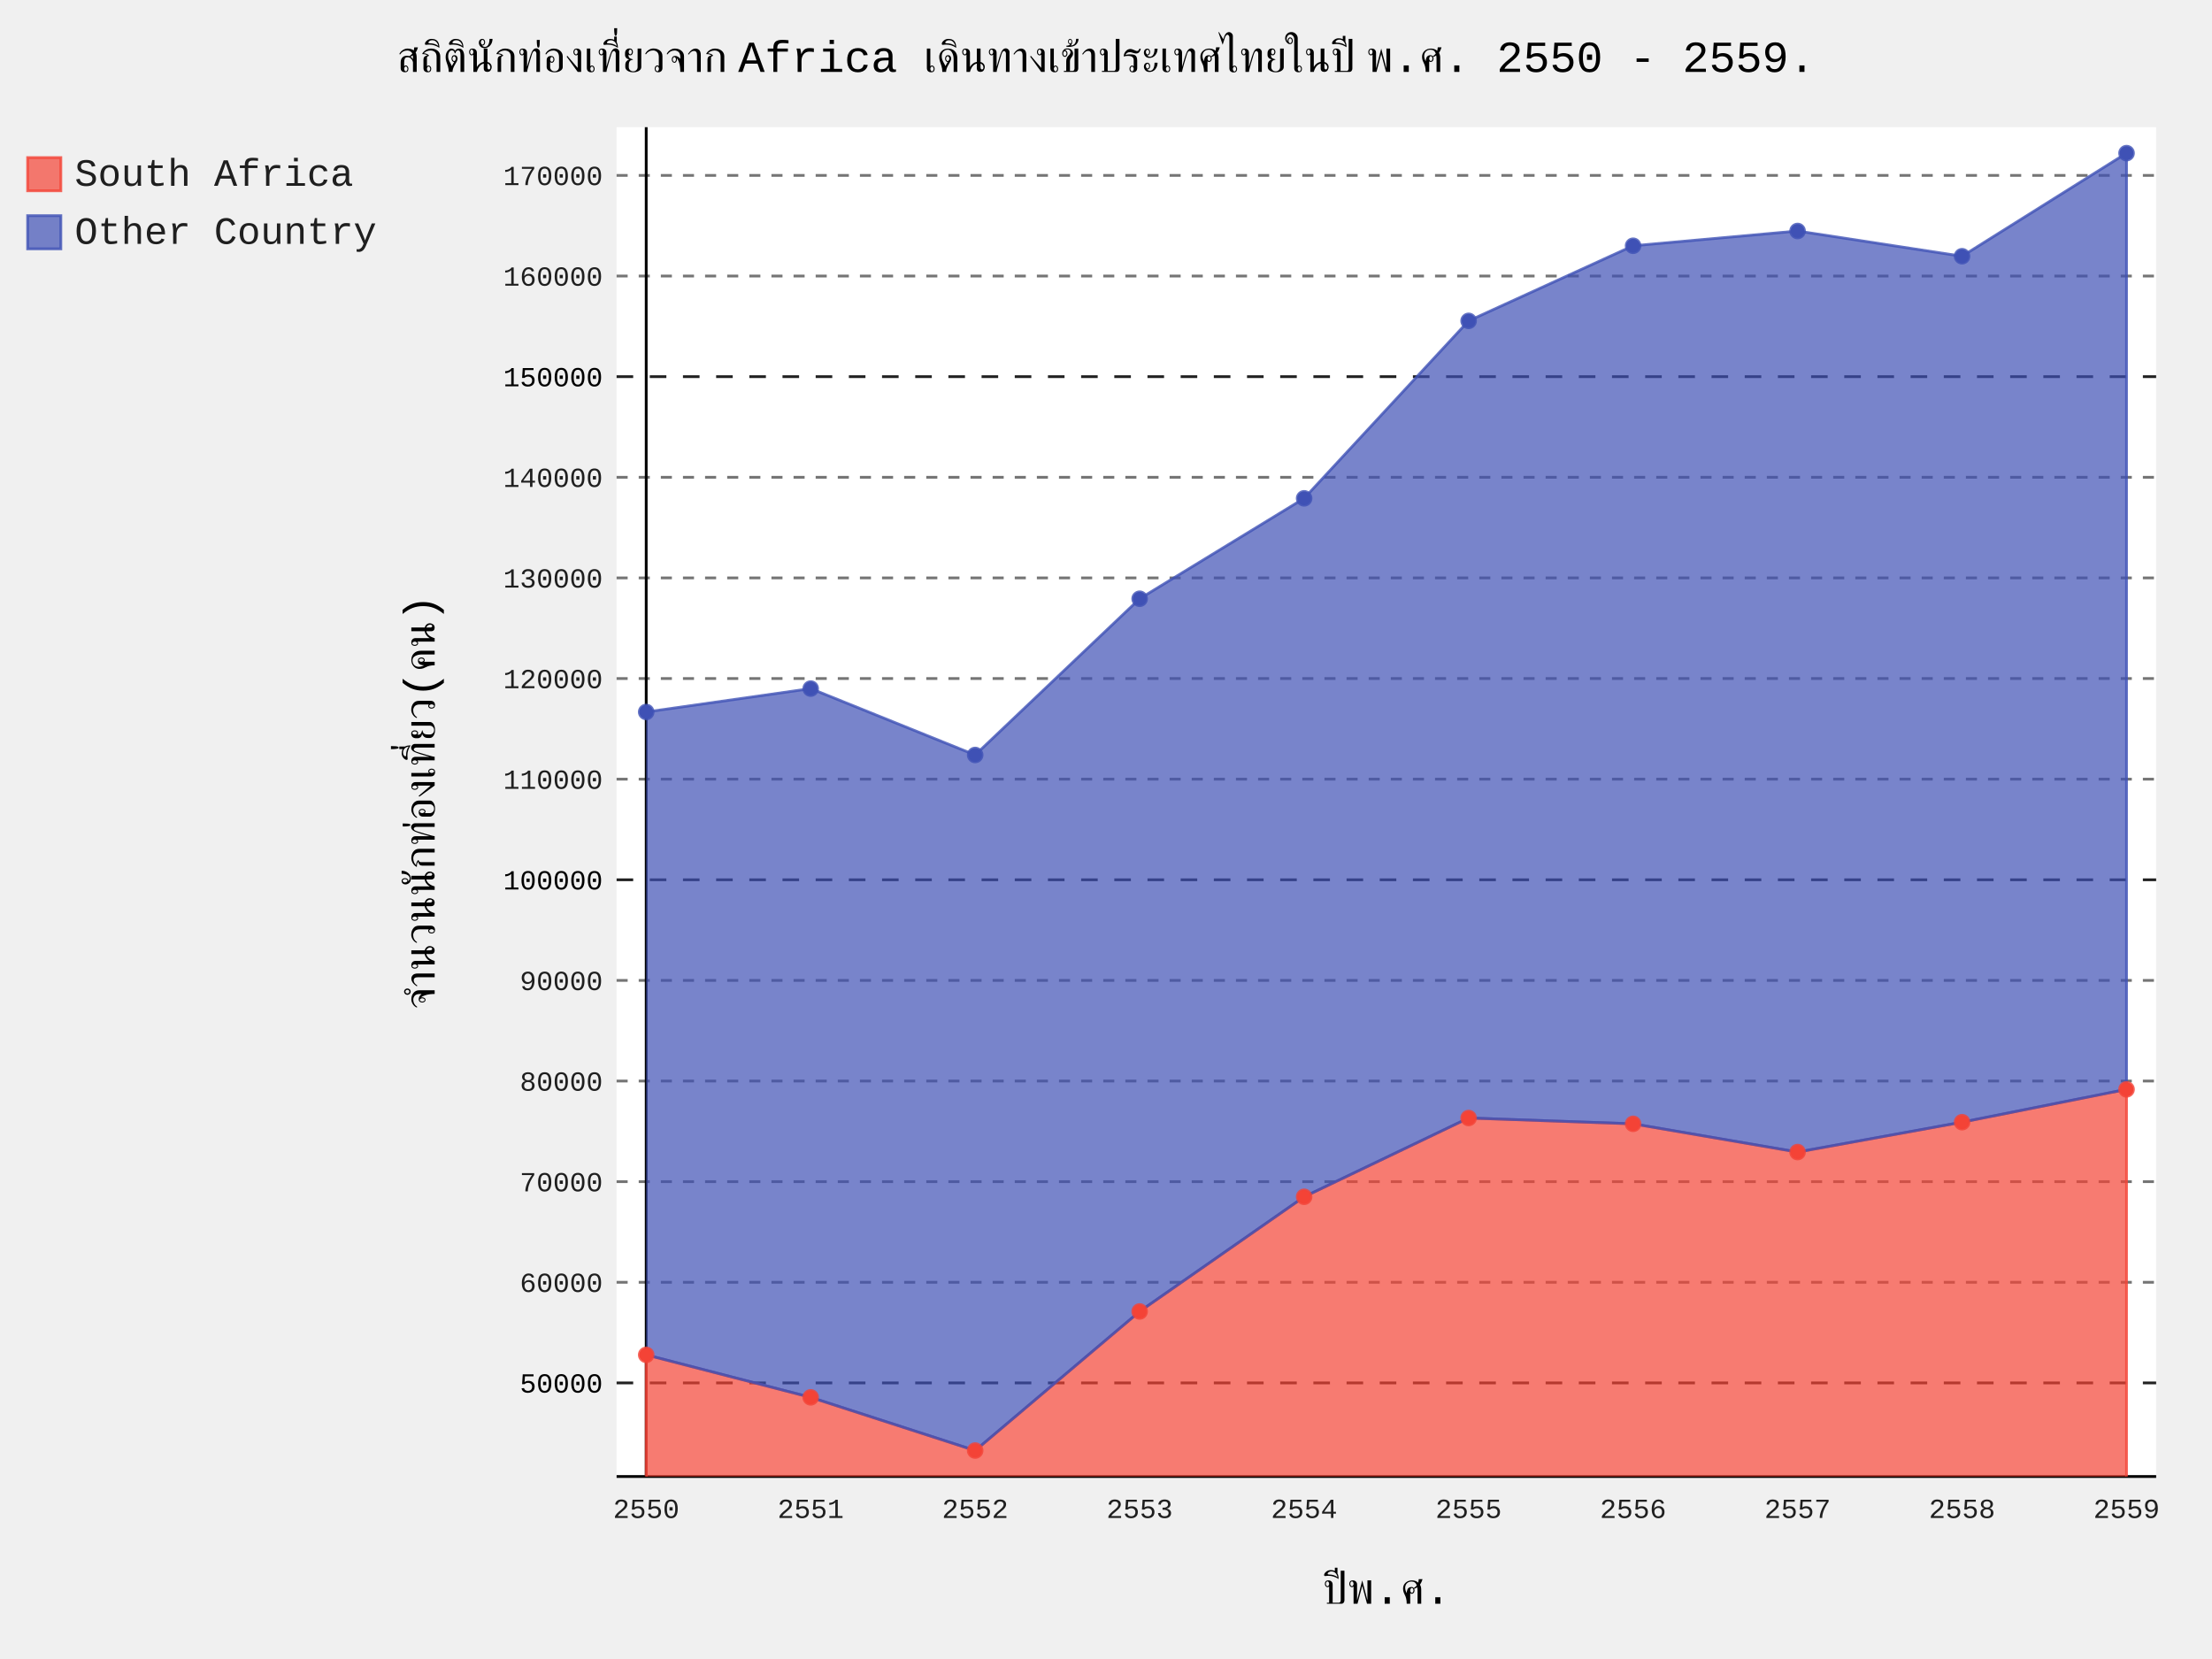
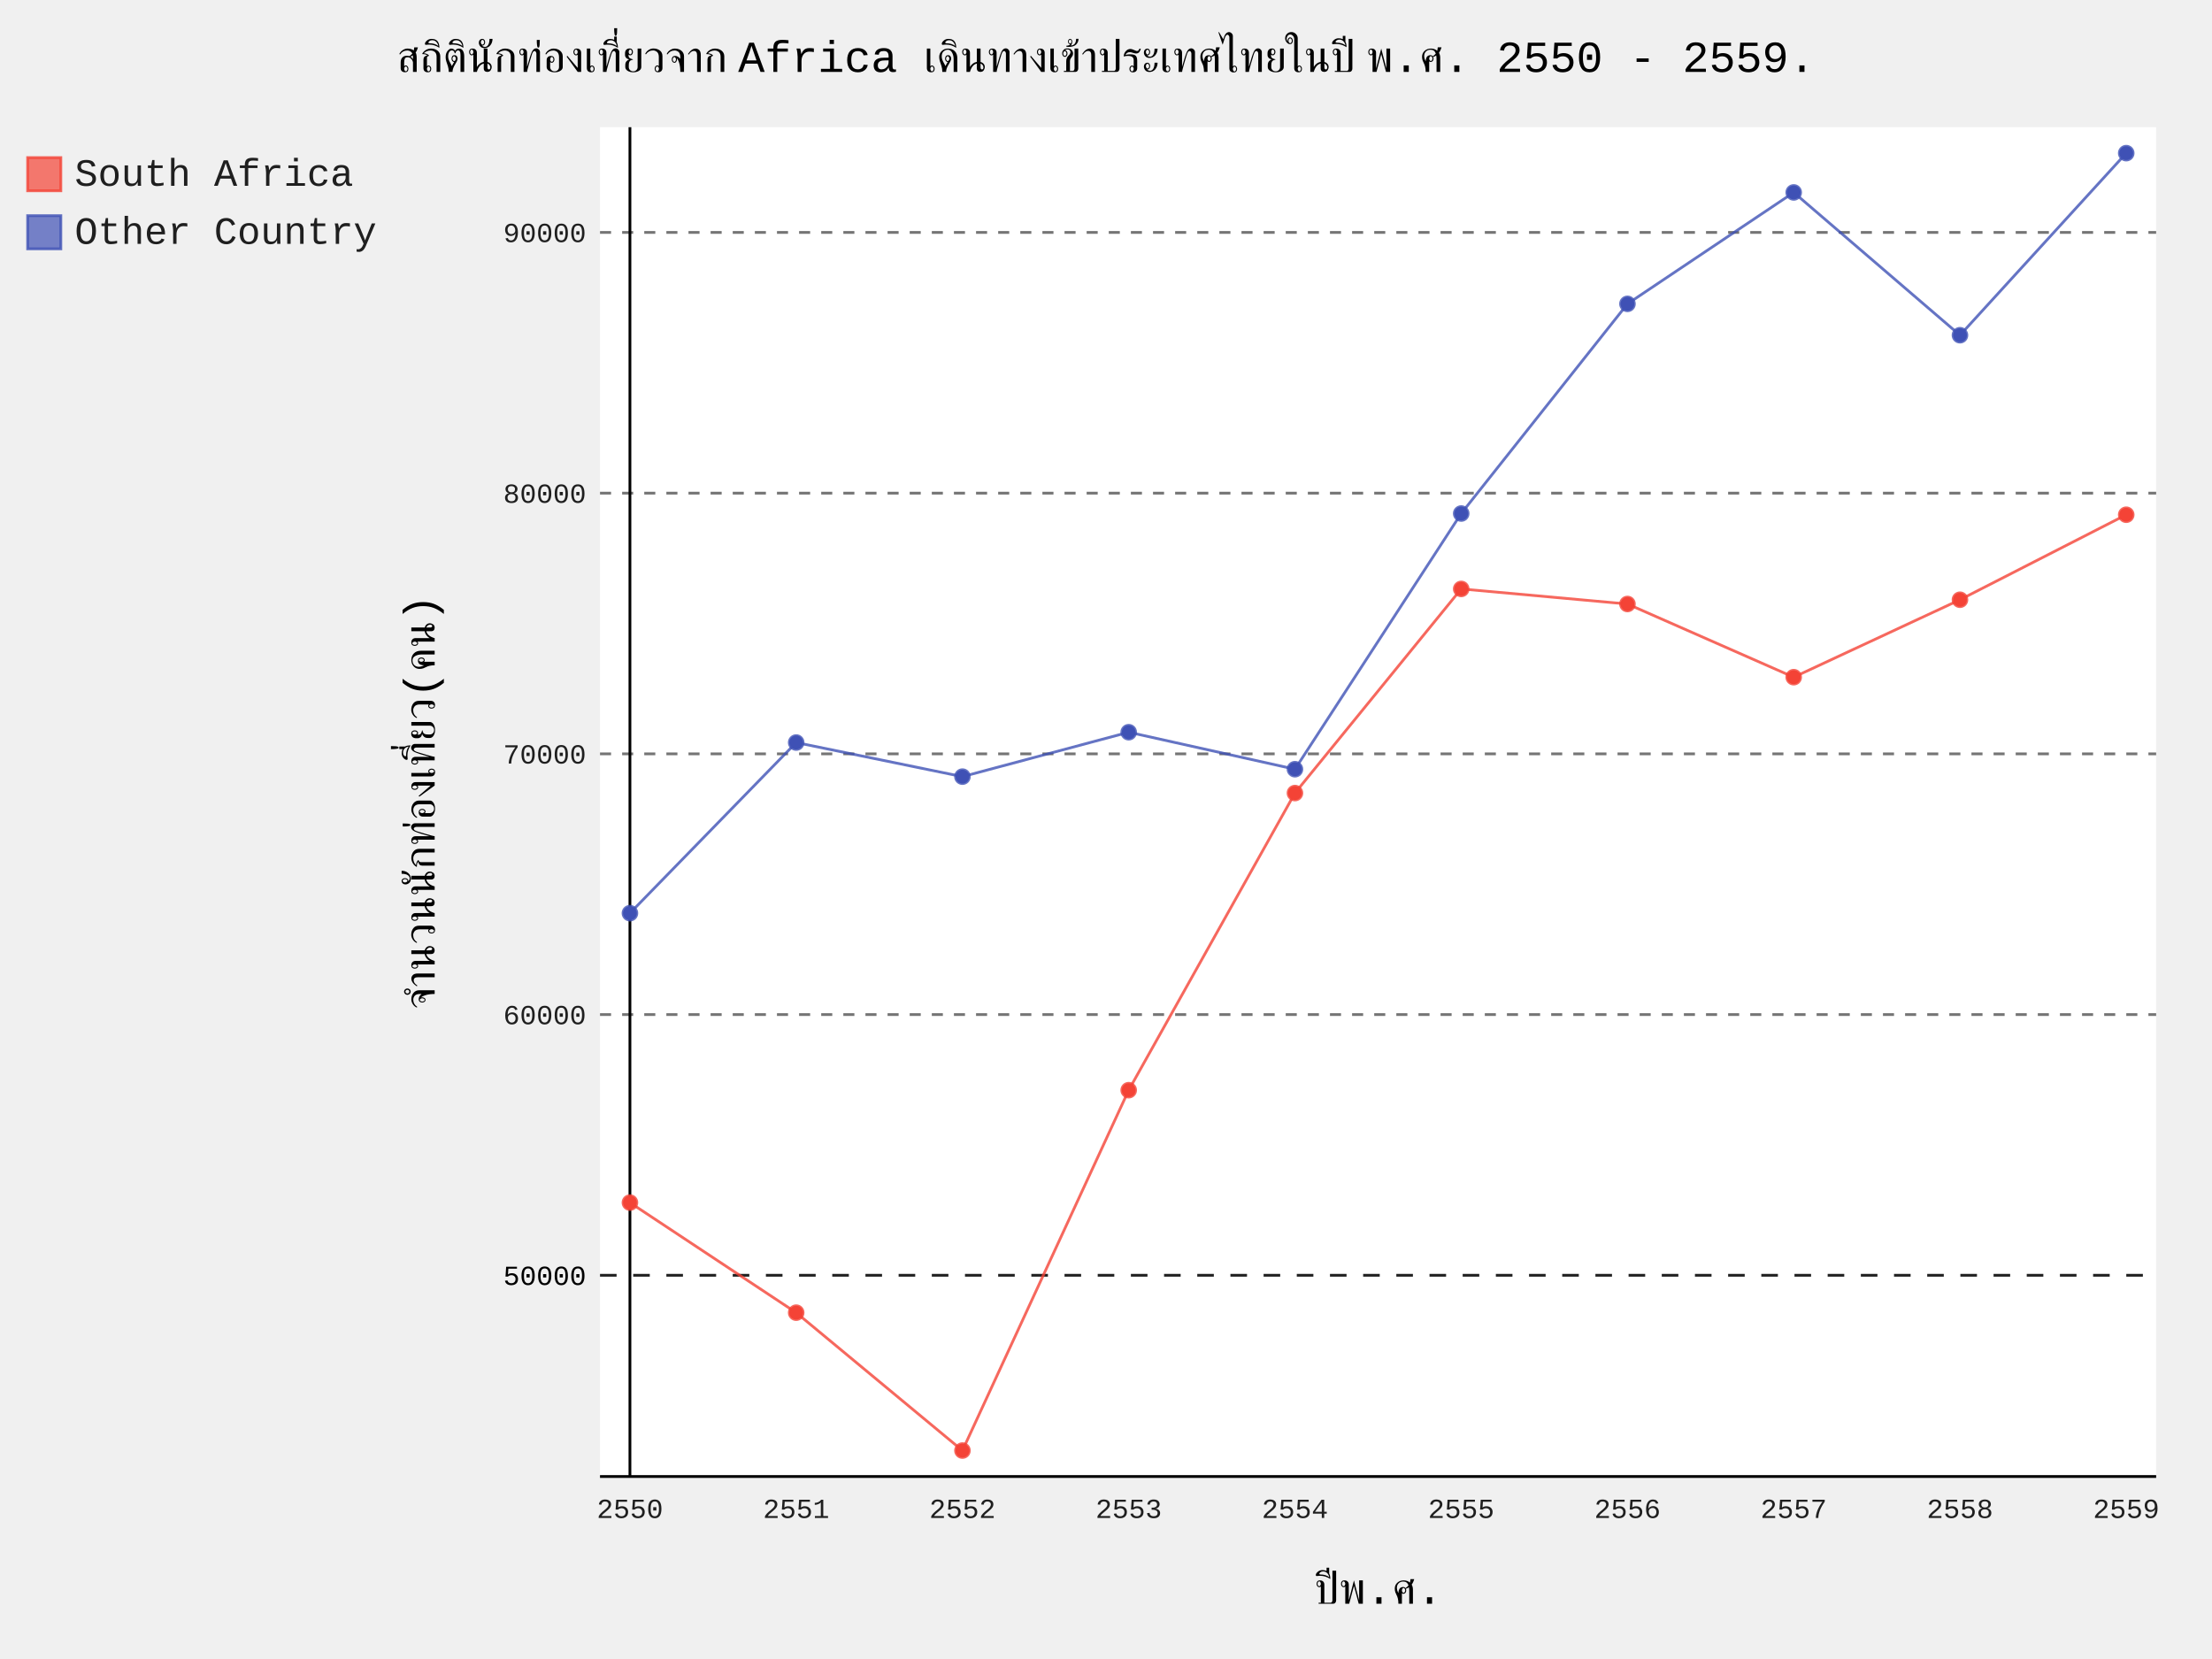
- <svg xmlns="http://www.w3.org/2000/svg" id="chart-f3eec913-f751-42ce-877b-08ef8ef17bae" class="pygal-chart" viewBox="0 0 800 600">
+ <svg xmlns="http://www.w3.org/2000/svg" id="chart-89d634d9-859a-4c7b-99fc-c1deb8cae359" class="pygal-chart" viewBox="0 0 800 600">
  <defs>
-     <style type="text/css">#chart-f3eec913-f751-42ce-877b-08ef8ef17bae{-webkit-user-select:none;-webkit-font-smoothing:antialiased;font-family:Consolas,"Liberation Mono",Menlo,Courier,monospace}#chart-f3eec913-f751-42ce-877b-08ef8ef17bae .title{font-family:Consolas,"Liberation Mono",Menlo,Courier,monospace;font-size:16px}#chart-f3eec913-f751-42ce-877b-08ef8ef17bae .legends .legend text{font-family:Consolas,"Liberation Mono",Menlo,Courier,monospace;font-size:14px}#chart-f3eec913-f751-42ce-877b-08ef8ef17bae .axis text{font-family:Consolas,"Liberation Mono",Menlo,Courier,monospace;font-size:10px}#chart-f3eec913-f751-42ce-877b-08ef8ef17bae .axis text.major{font-family:Consolas,"Liberation Mono",Menlo,Courier,monospace;font-size:10px}#chart-f3eec913-f751-42ce-877b-08ef8ef17bae .text-overlay text.value{font-family:Consolas,"Liberation Mono",Menlo,Courier,monospace;font-size:16px}#chart-f3eec913-f751-42ce-877b-08ef8ef17bae .text-overlay text.label{font-family:Consolas,"Liberation Mono",Menlo,Courier,monospace;font-size:10px}#chart-f3eec913-f751-42ce-877b-08ef8ef17bae .tooltip{font-family:Consolas,"Liberation Mono",Menlo,Courier,monospace;font-size:14px}#chart-f3eec913-f751-42ce-877b-08ef8ef17bae text.no_data{font-family:Consolas,"Liberation Mono",Menlo,Courier,monospace;font-size:64px}
- #chart-f3eec913-f751-42ce-877b-08ef8ef17bae{background-color:transparent}#chart-f3eec913-f751-42ce-877b-08ef8ef17bae path,#chart-f3eec913-f751-42ce-877b-08ef8ef17bae line,#chart-f3eec913-f751-42ce-877b-08ef8ef17bae rect,#chart-f3eec913-f751-42ce-877b-08ef8ef17bae circle{-webkit-transition:150ms;-moz-transition:150ms;transition:150ms}#chart-f3eec913-f751-42ce-877b-08ef8ef17bae .graph &gt; .background{fill:transparent}#chart-f3eec913-f751-42ce-877b-08ef8ef17bae .plot &gt; .background{fill:#FFFFFF}#chart-f3eec913-f751-42ce-877b-08ef8ef17bae .graph{fill:rgba(0,0,0,.87)}#chart-f3eec913-f751-42ce-877b-08ef8ef17bae text.no_data{fill:rgba(0,0,0,1)}#chart-f3eec913-f751-42ce-877b-08ef8ef17bae .title{fill:rgba(0,0,0,1)}#chart-f3eec913-f751-42ce-877b-08ef8ef17bae .legends .legend text{fill:rgba(0,0,0,.87)}#chart-f3eec913-f751-42ce-877b-08ef8ef17bae .legends .legend:hover text{fill:rgba(0,0,0,1)}#chart-f3eec913-f751-42ce-877b-08ef8ef17bae .axis .line{stroke:rgba(0,0,0,1)}#chart-f3eec913-f751-42ce-877b-08ef8ef17bae .axis .guide.line{stroke:rgba(0,0,0,.54)}#chart-f3eec913-f751-42ce-877b-08ef8ef17bae .axis .major.line{stroke:rgba(0,0,0,.87)}#chart-f3eec913-f751-42ce-877b-08ef8ef17bae .axis text.major{fill:rgba(0,0,0,1)}#chart-f3eec913-f751-42ce-877b-08ef8ef17bae .axis.y .guides:hover .guide.line,#chart-f3eec913-f751-42ce-877b-08ef8ef17bae .line-graph .axis.x .guides:hover .guide.line,#chart-f3eec913-f751-42ce-877b-08ef8ef17bae .stackedline-graph .axis.x .guides:hover .guide.line,#chart-f3eec913-f751-42ce-877b-08ef8ef17bae .xy-graph .axis.x .guides:hover .guide.line{stroke:rgba(0,0,0,1)}#chart-f3eec913-f751-42ce-877b-08ef8ef17bae .axis .guides:hover text{fill:rgba(0,0,0,1)}#chart-f3eec913-f751-42ce-877b-08ef8ef17bae .reactive{fill-opacity:.7;stroke-opacity:.8}#chart-f3eec913-f751-42ce-877b-08ef8ef17bae .ci{stroke:rgba(0,0,0,.87)}#chart-f3eec913-f751-42ce-877b-08ef8ef17bae .reactive.active,#chart-f3eec913-f751-42ce-877b-08ef8ef17bae .active .reactive{fill-opacity:.8;stroke-opacity:.9;stroke-width:4}#chart-f3eec913-f751-42ce-877b-08ef8ef17bae .ci .reactive.active{stroke-width:1.5}#chart-f3eec913-f751-42ce-877b-08ef8ef17bae .series text{fill:rgba(0,0,0,1)}#chart-f3eec913-f751-42ce-877b-08ef8ef17bae .tooltip rect{fill:#FFFFFF;stroke:rgba(0,0,0,1);-webkit-transition:opacity 150ms;-moz-transition:opacity 150ms;transition:opacity 150ms}#chart-f3eec913-f751-42ce-877b-08ef8ef17bae .tooltip .label{fill:rgba(0,0,0,.87)}#chart-f3eec913-f751-42ce-877b-08ef8ef17bae .tooltip .label{fill:rgba(0,0,0,.87)}#chart-f3eec913-f751-42ce-877b-08ef8ef17bae .tooltip .legend{font-size:.8em;fill:rgba(0,0,0,.54)}#chart-f3eec913-f751-42ce-877b-08ef8ef17bae .tooltip .x_label{font-size:.6em;fill:rgba(0,0,0,1)}#chart-f3eec913-f751-42ce-877b-08ef8ef17bae .tooltip .xlink{font-size:.5em;text-decoration:underline}#chart-f3eec913-f751-42ce-877b-08ef8ef17bae .tooltip .value{font-size:1.5em}#chart-f3eec913-f751-42ce-877b-08ef8ef17bae .bound{font-size:.5em}#chart-f3eec913-f751-42ce-877b-08ef8ef17bae .max-value{font-size:.75em;fill:rgba(0,0,0,.54)}#chart-f3eec913-f751-42ce-877b-08ef8ef17bae .map-element{fill:#FFFFFF;stroke:rgba(0,0,0,.54) !important}#chart-f3eec913-f751-42ce-877b-08ef8ef17bae .map-element .reactive{fill-opacity:inherit;stroke-opacity:inherit}#chart-f3eec913-f751-42ce-877b-08ef8ef17bae .color-0,#chart-f3eec913-f751-42ce-877b-08ef8ef17bae .color-0 a:visited{stroke:#F44336;fill:#F44336}#chart-f3eec913-f751-42ce-877b-08ef8ef17bae .color-1,#chart-f3eec913-f751-42ce-877b-08ef8ef17bae .color-1 a:visited{stroke:#3F51B5;fill:#3F51B5}#chart-f3eec913-f751-42ce-877b-08ef8ef17bae .text-overlay .color-0 text{fill:black}#chart-f3eec913-f751-42ce-877b-08ef8ef17bae .text-overlay .color-1 text{fill:black}
- #chart-f3eec913-f751-42ce-877b-08ef8ef17bae text.no_data{text-anchor:middle}#chart-f3eec913-f751-42ce-877b-08ef8ef17bae .guide.line{fill:none}#chart-f3eec913-f751-42ce-877b-08ef8ef17bae .centered{text-anchor:middle}#chart-f3eec913-f751-42ce-877b-08ef8ef17bae .title{text-anchor:middle}#chart-f3eec913-f751-42ce-877b-08ef8ef17bae .legends .legend text{fill-opacity:1}#chart-f3eec913-f751-42ce-877b-08ef8ef17bae .axis.x text{text-anchor:middle}#chart-f3eec913-f751-42ce-877b-08ef8ef17bae .axis.x:not(.web) text[transform]{text-anchor:start}#chart-f3eec913-f751-42ce-877b-08ef8ef17bae .axis.x:not(.web) text[transform].backwards{text-anchor:end}#chart-f3eec913-f751-42ce-877b-08ef8ef17bae .axis.y text{text-anchor:end}#chart-f3eec913-f751-42ce-877b-08ef8ef17bae .axis.y text[transform].backwards{text-anchor:start}#chart-f3eec913-f751-42ce-877b-08ef8ef17bae .axis.y2 text{text-anchor:start}#chart-f3eec913-f751-42ce-877b-08ef8ef17bae .axis.y2 text[transform].backwards{text-anchor:end}#chart-f3eec913-f751-42ce-877b-08ef8ef17bae .axis .guide.line{stroke-dasharray:4,4}#chart-f3eec913-f751-42ce-877b-08ef8ef17bae .axis .major.guide.line{stroke-dasharray:6,6}#chart-f3eec913-f751-42ce-877b-08ef8ef17bae .horizontal .axis.y .guide.line,#chart-f3eec913-f751-42ce-877b-08ef8ef17bae .horizontal .axis.y2 .guide.line,#chart-f3eec913-f751-42ce-877b-08ef8ef17bae .vertical .axis.x .guide.line{opacity:0}#chart-f3eec913-f751-42ce-877b-08ef8ef17bae .horizontal .axis.always_show .guide.line,#chart-f3eec913-f751-42ce-877b-08ef8ef17bae .vertical .axis.always_show .guide.line{opacity:1 !important}#chart-f3eec913-f751-42ce-877b-08ef8ef17bae .axis.y .guides:hover .guide.line,#chart-f3eec913-f751-42ce-877b-08ef8ef17bae .axis.y2 .guides:hover .guide.line,#chart-f3eec913-f751-42ce-877b-08ef8ef17bae .axis.x .guides:hover .guide.line{opacity:1}#chart-f3eec913-f751-42ce-877b-08ef8ef17bae .axis .guides:hover text{opacity:1}#chart-f3eec913-f751-42ce-877b-08ef8ef17bae .nofill{fill:none}#chart-f3eec913-f751-42ce-877b-08ef8ef17bae .subtle-fill{fill-opacity:.2}#chart-f3eec913-f751-42ce-877b-08ef8ef17bae .dot{stroke-width:1px;fill-opacity:1}#chart-f3eec913-f751-42ce-877b-08ef8ef17bae .dot.active{stroke-width:5px}#chart-f3eec913-f751-42ce-877b-08ef8ef17bae .dot.negative{fill:transparent}#chart-f3eec913-f751-42ce-877b-08ef8ef17bae text,#chart-f3eec913-f751-42ce-877b-08ef8ef17bae tspan{stroke:none !important}#chart-f3eec913-f751-42ce-877b-08ef8ef17bae .series text.active{opacity:1}#chart-f3eec913-f751-42ce-877b-08ef8ef17bae .tooltip rect{fill-opacity:.95;stroke-width:.5}#chart-f3eec913-f751-42ce-877b-08ef8ef17bae .tooltip text{fill-opacity:1}#chart-f3eec913-f751-42ce-877b-08ef8ef17bae .showable{visibility:hidden}#chart-f3eec913-f751-42ce-877b-08ef8ef17bae .showable.shown{visibility:visible}#chart-f3eec913-f751-42ce-877b-08ef8ef17bae .gauge-background{fill:rgba(229,229,229,1);stroke:none}#chart-f3eec913-f751-42ce-877b-08ef8ef17bae .bg-lines{stroke:transparent;stroke-width:2px}</style>
+     <style type="text/css">#chart-89d634d9-859a-4c7b-99fc-c1deb8cae359{-webkit-user-select:none;-webkit-font-smoothing:antialiased;font-family:Consolas,"Liberation Mono",Menlo,Courier,monospace}#chart-89d634d9-859a-4c7b-99fc-c1deb8cae359 .title{font-family:Consolas,"Liberation Mono",Menlo,Courier,monospace;font-size:16px}#chart-89d634d9-859a-4c7b-99fc-c1deb8cae359 .legends .legend text{font-family:Consolas,"Liberation Mono",Menlo,Courier,monospace;font-size:14px}#chart-89d634d9-859a-4c7b-99fc-c1deb8cae359 .axis text{font-family:Consolas,"Liberation Mono",Menlo,Courier,monospace;font-size:10px}#chart-89d634d9-859a-4c7b-99fc-c1deb8cae359 .axis text.major{font-family:Consolas,"Liberation Mono",Menlo,Courier,monospace;font-size:10px}#chart-89d634d9-859a-4c7b-99fc-c1deb8cae359 .text-overlay text.value{font-family:Consolas,"Liberation Mono",Menlo,Courier,monospace;font-size:16px}#chart-89d634d9-859a-4c7b-99fc-c1deb8cae359 .text-overlay text.label{font-family:Consolas,"Liberation Mono",Menlo,Courier,monospace;font-size:10px}#chart-89d634d9-859a-4c7b-99fc-c1deb8cae359 .tooltip{font-family:Consolas,"Liberation Mono",Menlo,Courier,monospace;font-size:14px}#chart-89d634d9-859a-4c7b-99fc-c1deb8cae359 text.no_data{font-family:Consolas,"Liberation Mono",Menlo,Courier,monospace;font-size:64px}
+ #chart-89d634d9-859a-4c7b-99fc-c1deb8cae359{background-color:transparent}#chart-89d634d9-859a-4c7b-99fc-c1deb8cae359 path,#chart-89d634d9-859a-4c7b-99fc-c1deb8cae359 line,#chart-89d634d9-859a-4c7b-99fc-c1deb8cae359 rect,#chart-89d634d9-859a-4c7b-99fc-c1deb8cae359 circle{-webkit-transition:150ms;-moz-transition:150ms;transition:150ms}#chart-89d634d9-859a-4c7b-99fc-c1deb8cae359 .graph &gt; .background{fill:transparent}#chart-89d634d9-859a-4c7b-99fc-c1deb8cae359 .plot &gt; .background{fill:#FFFFFF}#chart-89d634d9-859a-4c7b-99fc-c1deb8cae359 .graph{fill:rgba(0,0,0,.87)}#chart-89d634d9-859a-4c7b-99fc-c1deb8cae359 text.no_data{fill:rgba(0,0,0,1)}#chart-89d634d9-859a-4c7b-99fc-c1deb8cae359 .title{fill:rgba(0,0,0,1)}#chart-89d634d9-859a-4c7b-99fc-c1deb8cae359 .legends .legend text{fill:rgba(0,0,0,.87)}#chart-89d634d9-859a-4c7b-99fc-c1deb8cae359 .legends .legend:hover text{fill:rgba(0,0,0,1)}#chart-89d634d9-859a-4c7b-99fc-c1deb8cae359 .axis .line{stroke:rgba(0,0,0,1)}#chart-89d634d9-859a-4c7b-99fc-c1deb8cae359 .axis .guide.line{stroke:rgba(0,0,0,.54)}#chart-89d634d9-859a-4c7b-99fc-c1deb8cae359 .axis .major.line{stroke:rgba(0,0,0,.87)}#chart-89d634d9-859a-4c7b-99fc-c1deb8cae359 .axis text.major{fill:rgba(0,0,0,1)}#chart-89d634d9-859a-4c7b-99fc-c1deb8cae359 .axis.y .guides:hover .guide.line,#chart-89d634d9-859a-4c7b-99fc-c1deb8cae359 .line-graph .axis.x .guides:hover .guide.line,#chart-89d634d9-859a-4c7b-99fc-c1deb8cae359 .stackedline-graph .axis.x .guides:hover .guide.line,#chart-89d634d9-859a-4c7b-99fc-c1deb8cae359 .xy-graph .axis.x .guides:hover .guide.line{stroke:rgba(0,0,0,1)}#chart-89d634d9-859a-4c7b-99fc-c1deb8cae359 .axis .guides:hover text{fill:rgba(0,0,0,1)}#chart-89d634d9-859a-4c7b-99fc-c1deb8cae359 .reactive{fill-opacity:.7;stroke-opacity:.8}#chart-89d634d9-859a-4c7b-99fc-c1deb8cae359 .ci{stroke:rgba(0,0,0,.87)}#chart-89d634d9-859a-4c7b-99fc-c1deb8cae359 .reactive.active,#chart-89d634d9-859a-4c7b-99fc-c1deb8cae359 .active .reactive{fill-opacity:.8;stroke-opacity:.9;stroke-width:4}#chart-89d634d9-859a-4c7b-99fc-c1deb8cae359 .ci .reactive.active{stroke-width:1.5}#chart-89d634d9-859a-4c7b-99fc-c1deb8cae359 .series text{fill:rgba(0,0,0,1)}#chart-89d634d9-859a-4c7b-99fc-c1deb8cae359 .tooltip rect{fill:#FFFFFF;stroke:rgba(0,0,0,1);-webkit-transition:opacity 150ms;-moz-transition:opacity 150ms;transition:opacity 150ms}#chart-89d634d9-859a-4c7b-99fc-c1deb8cae359 .tooltip .label{fill:rgba(0,0,0,.87)}#chart-89d634d9-859a-4c7b-99fc-c1deb8cae359 .tooltip .label{fill:rgba(0,0,0,.87)}#chart-89d634d9-859a-4c7b-99fc-c1deb8cae359 .tooltip .legend{font-size:.8em;fill:rgba(0,0,0,.54)}#chart-89d634d9-859a-4c7b-99fc-c1deb8cae359 .tooltip .x_label{font-size:.6em;fill:rgba(0,0,0,1)}#chart-89d634d9-859a-4c7b-99fc-c1deb8cae359 .tooltip .xlink{font-size:.5em;text-decoration:underline}#chart-89d634d9-859a-4c7b-99fc-c1deb8cae359 .tooltip .value{font-size:1.5em}#chart-89d634d9-859a-4c7b-99fc-c1deb8cae359 .bound{font-size:.5em}#chart-89d634d9-859a-4c7b-99fc-c1deb8cae359 .max-value{font-size:.75em;fill:rgba(0,0,0,.54)}#chart-89d634d9-859a-4c7b-99fc-c1deb8cae359 .map-element{fill:#FFFFFF;stroke:rgba(0,0,0,.54) !important}#chart-89d634d9-859a-4c7b-99fc-c1deb8cae359 .map-element .reactive{fill-opacity:inherit;stroke-opacity:inherit}#chart-89d634d9-859a-4c7b-99fc-c1deb8cae359 .color-0,#chart-89d634d9-859a-4c7b-99fc-c1deb8cae359 .color-0 a:visited{stroke:#F44336;fill:#F44336}#chart-89d634d9-859a-4c7b-99fc-c1deb8cae359 .color-1,#chart-89d634d9-859a-4c7b-99fc-c1deb8cae359 .color-1 a:visited{stroke:#3F51B5;fill:#3F51B5}#chart-89d634d9-859a-4c7b-99fc-c1deb8cae359 .text-overlay .color-0 text{fill:black}#chart-89d634d9-859a-4c7b-99fc-c1deb8cae359 .text-overlay .color-1 text{fill:black}
+ #chart-89d634d9-859a-4c7b-99fc-c1deb8cae359 text.no_data{text-anchor:middle}#chart-89d634d9-859a-4c7b-99fc-c1deb8cae359 .guide.line{fill:none}#chart-89d634d9-859a-4c7b-99fc-c1deb8cae359 .centered{text-anchor:middle}#chart-89d634d9-859a-4c7b-99fc-c1deb8cae359 .title{text-anchor:middle}#chart-89d634d9-859a-4c7b-99fc-c1deb8cae359 .legends .legend text{fill-opacity:1}#chart-89d634d9-859a-4c7b-99fc-c1deb8cae359 .axis.x text{text-anchor:middle}#chart-89d634d9-859a-4c7b-99fc-c1deb8cae359 .axis.x:not(.web) text[transform]{text-anchor:start}#chart-89d634d9-859a-4c7b-99fc-c1deb8cae359 .axis.x:not(.web) text[transform].backwards{text-anchor:end}#chart-89d634d9-859a-4c7b-99fc-c1deb8cae359 .axis.y text{text-anchor:end}#chart-89d634d9-859a-4c7b-99fc-c1deb8cae359 .axis.y text[transform].backwards{text-anchor:start}#chart-89d634d9-859a-4c7b-99fc-c1deb8cae359 .axis.y2 text{text-anchor:start}#chart-89d634d9-859a-4c7b-99fc-c1deb8cae359 .axis.y2 text[transform].backwards{text-anchor:end}#chart-89d634d9-859a-4c7b-99fc-c1deb8cae359 .axis .guide.line{stroke-dasharray:4,4}#chart-89d634d9-859a-4c7b-99fc-c1deb8cae359 .axis .major.guide.line{stroke-dasharray:6,6}#chart-89d634d9-859a-4c7b-99fc-c1deb8cae359 .horizontal .axis.y .guide.line,#chart-89d634d9-859a-4c7b-99fc-c1deb8cae359 .horizontal .axis.y2 .guide.line,#chart-89d634d9-859a-4c7b-99fc-c1deb8cae359 .vertical .axis.x .guide.line{opacity:0}#chart-89d634d9-859a-4c7b-99fc-c1deb8cae359 .horizontal .axis.always_show .guide.line,#chart-89d634d9-859a-4c7b-99fc-c1deb8cae359 .vertical .axis.always_show .guide.line{opacity:1 !important}#chart-89d634d9-859a-4c7b-99fc-c1deb8cae359 .axis.y .guides:hover .guide.line,#chart-89d634d9-859a-4c7b-99fc-c1deb8cae359 .axis.y2 .guides:hover .guide.line,#chart-89d634d9-859a-4c7b-99fc-c1deb8cae359 .axis.x .guides:hover .guide.line{opacity:1}#chart-89d634d9-859a-4c7b-99fc-c1deb8cae359 .axis .guides:hover text{opacity:1}#chart-89d634d9-859a-4c7b-99fc-c1deb8cae359 .nofill{fill:none}#chart-89d634d9-859a-4c7b-99fc-c1deb8cae359 .subtle-fill{fill-opacity:.2}#chart-89d634d9-859a-4c7b-99fc-c1deb8cae359 .dot{stroke-width:1px;fill-opacity:1}#chart-89d634d9-859a-4c7b-99fc-c1deb8cae359 .dot.active{stroke-width:5px}#chart-89d634d9-859a-4c7b-99fc-c1deb8cae359 .dot.negative{fill:transparent}#chart-89d634d9-859a-4c7b-99fc-c1deb8cae359 text,#chart-89d634d9-859a-4c7b-99fc-c1deb8cae359 tspan{stroke:none !important}#chart-89d634d9-859a-4c7b-99fc-c1deb8cae359 .series text.active{opacity:1}#chart-89d634d9-859a-4c7b-99fc-c1deb8cae359 .tooltip rect{fill-opacity:.95;stroke-width:.5}#chart-89d634d9-859a-4c7b-99fc-c1deb8cae359 .tooltip text{fill-opacity:1}#chart-89d634d9-859a-4c7b-99fc-c1deb8cae359 .showable{visibility:hidden}#chart-89d634d9-859a-4c7b-99fc-c1deb8cae359 .showable.shown{visibility:visible}#chart-89d634d9-859a-4c7b-99fc-c1deb8cae359 .gauge-background{fill:rgba(229,229,229,1);stroke:none}#chart-89d634d9-859a-4c7b-99fc-c1deb8cae359 .bg-lines{stroke:transparent;stroke-width:2px}</style>
  </defs>
-   <g class="graph stackedline-graph vertical">
+   <g class="graph line-graph vertical">
    <rect class="background" height="600" width="800" x="0" y="0" />
-     <g class="plot" transform="translate(223, 46)">
-       <rect class="background" height="488" width="556.8" x="0" y="0" />
+     <g class="plot" transform="translate(217, 46)">
+       <rect class="background" height="488" width="562.8" x="0" y="0" />
      <g class="axis y always_show">
-         <path class="line" d="M0 488 h556.8" />
+         <path class="line" d="M0 488 h562.8" />
        <g class="guides">
-           <path class="major guide line" d="M0 454.149 h556.8" />
-           <text class="major" x="-5" y="457.649">50000</text>
+           <path class="major guide line" d="M0 415.223 h562.8" />
+           <text class="major" x="-5" y="418.723">50000</text>
        </g>
        <g class="guides">
-           <path class="guide line" d="M0 417.756 h556.8" />
-           <text class="" x="-5" y="421.256">60000</text>
+           <path class="guide line" d="M0 320.932 h562.8" />
+           <text class="" x="-5" y="324.432">60000</text>
        </g>
        <g class="guides">
-           <path class="guide line" d="M0 381.364 h556.8" />
-           <text class="" x="-5" y="384.864">70000</text>
+           <path class="guide line" d="M0 226.641 h562.8" />
+           <text class="" x="-5" y="230.141">70000</text>
        </g>
        <g class="guides">
-           <path class="guide line" d="M0 344.971 h556.8" />
-           <text class="" x="-5" y="348.471">80000</text>
+           <path class="guide line" d="M0 132.35 h562.8" />
+           <text class="" x="-5" y="135.85">80000</text>
        </g>
        <g class="guides">
-           <path class="guide line" d="M0 308.579 h556.8" />
-           <text class="" x="-5" y="312.079">90000</text>
-         </g>
-         <g class="guides">
-           <path class="major guide line" d="M0 272.186 h556.8" />
-           <text class="major" x="-5" y="275.686">100000</text>
-         </g>
-         <g class="guides">
-           <path class="guide line" d="M0 235.793 h556.8" />
-           <text class="" x="-5" y="239.293">110000</text>
-         </g>
-         <g class="guides">
-           <path class="guide line" d="M0 199.401 h556.8" />
-           <text class="" x="-5" y="202.901">120000</text>
-         </g>
-         <g class="guides">
-           <path class="guide line" d="M0 163.008 h556.8" />
-           <text class="" x="-5" y="166.508">130000</text>
-         </g>
-         <g class="guides">
-           <path class="guide line" d="M0 126.616 h556.8" />
-           <text class="" x="-5" y="130.116">140000</text>
-         </g>
-         <g class="guides">
-           <path class="major guide line" d="M0 90.223 h556.8" />
-           <text class="major" x="-5" y="93.723">150000</text>
-         </g>
-         <g class="guides">
-           <path class="guide line" d="M0 53.831 h556.8" />
-           <text class="" x="-5" y="57.331">160000</text>
-         </g>
-         <g class="guides">
-           <path class="guide line" d="M0 17.438 h556.8" />
-           <text class="" x="-5" y="20.938">170000</text>
+           <path class="guide line" d="M0 38.059 h562.8" />
+           <text class="" x="-5" y="41.559">90000</text>
        </g>
      </g>
      <g class="axis x">
        <g class="guides">
-           <path class="line" d="M10.708 0 v488" />
-           <text class="" x="10.708" y="503.0">2550</text>
+           <path class="line" d="M10.823 0 v488" />
+           <text class="" x="10.823" y="503.0">2550</text>
        </g>
        <g class="guides">
-           <path class="guide line" d="M70.195 0 v488" />
-           <text class="" x="70.195" y="503.0">2551</text>
+           <path class="guide line" d="M70.951 0 v488" />
+           <text class="" x="70.951" y="503.0">2551</text>
        </g>
        <g class="guides">
-           <path class="guide line" d="M129.682 0 v488" />
-           <text class="" x="129.682" y="503.0">2552</text>
+           <path class="guide line" d="M131.079 0 v488" />
+           <text class="" x="131.079" y="503.0">2552</text>
        </g>
        <g class="guides">
-           <path class="guide line" d="M189.169 0 v488" />
-           <text class="" x="189.169" y="503.0">2553</text>
+           <path class="guide line" d="M191.208 0 v488" />
+           <text class="" x="191.208" y="503.0">2553</text>
        </g>
        <g class="guides">
-           <path class="guide line" d="M248.656 0 v488" />
-           <text class="" x="248.656" y="503.0">2554</text>
+           <path class="guide line" d="M251.336 0 v488" />
+           <text class="" x="251.336" y="503.0">2554</text>
        </g>
        <g class="guides">
-           <path class="guide line" d="M308.144 0 v488" />
-           <text class="" x="308.144" y="503.0">2555</text>
+           <path class="guide line" d="M311.464 0 v488" />
+           <text class="" x="311.464" y="503.0">2555</text>
        </g>
        <g class="guides">
-           <path class="guide line" d="M367.631 0 v488" />
-           <text class="" x="367.631" y="503.0">2556</text>
+           <path class="guide line" d="M371.592 0 v488" />
+           <text class="" x="371.592" y="503.0">2556</text>
        </g>
        <g class="guides">
-           <path class="guide line" d="M427.118 0 v488" />
-           <text class="" x="427.118" y="503.0">2557</text>
+           <path class="guide line" d="M431.721 0 v488" />
+           <text class="" x="431.721" y="503.0">2557</text>
        </g>
        <g class="guides">
-           <path class="guide line" d="M486.605 0 v488" />
-           <text class="" x="486.605" y="503.0">2558</text>
+           <path class="guide line" d="M491.849 0 v488" />
+           <text class="" x="491.849" y="503.0">2558</text>
        </g>
        <g class="guides">
-           <path class="guide line" d="M546.092 0 v488" />
-           <text class="" x="546.092" y="503.0">2559</text>
+           <path class="guide line" d="M551.977 0 v488" />
+           <text class="" x="551.977" y="503.0">2559</text>
        </g>
      </g>
      <g class="series serie-0 color-0">
-         <path class="line reactive" d="M10.708 488 L10.708 444.002 70.195 459.367 129.682 478.615 189.169 428.31 248.656 386.837 308.144 358.342 367.631 360.445 427.118 370.661 486.605 359.852 546.092 347.984 546.092 488" />
+         <path class="line reactive nofill" d="M10.823 388.935 L70.951 428.745 131.079 478.615 191.208 348.277 251.336 240.822 311.464 166.992 371.592 172.442 431.721 198.91 491.849 170.905 551.977 140.157" />
      </g>
      <g class="series serie-1 color-1">
-         <path class="line reactive" d="M10.708 211.494 L70.195 203.04 129.682 227.048 189.169 170.542 248.656 134.233 308.144 70.047 367.631 42.884 427.118 37.545 486.605 46.669 546.092 9.385 546.092 347.984 486.605 359.852 427.118 370.661 367.631 360.445 308.144 358.342 248.656 386.837 189.169 428.31 129.682 478.615 70.195 459.367 10.708 444.002" />
+         <path class="line reactive nofill" d="M10.823 284.262 L70.951 222.549 131.079 234.882 191.208 218.815 251.336 232.195 311.464 139.723 371.592 63.894 431.721 23.594 491.849 75.238 551.977 9.385" />
      </g>
    </g>
    <g class="titles">
      <text class="title plot_title" x="400.0" y="26">สถิตินักท่องเที่ยวจาก Africa เดินทางเข้าประเทศไทยในปี พ.ศ. 2550 - 2559.</text>
-       <text class="title" x="501.6" y="580">ปีพ.ศ.</text>
+       <text class="title" x="498.6" y="580">ปีพ.ศ.</text>
      <text class="title" x="131.2" y="316.0" transform="rotate(-90 131.2 290)">จำนวนนักท่องเที่ยว(คน)</text>
    </g>
-     <g class="plot overlay" transform="translate(223, 46)">
+     <g class="plot overlay" transform="translate(217, 46)">
      <g class="series serie-0 color-0">
        <g class="dots">
-           <circle class="dot reactive tooltip-trigger" cx="10.708" cy="444.002" r="2.5" />
+           <circle class="dot reactive tooltip-trigger" cx="10.823" cy="388.935" r="2.5" />
        </g>
        <g class="dots">
-           <circle class="dot reactive tooltip-trigger" cx="70.195" cy="459.367" r="2.5" />
+           <circle class="dot reactive tooltip-trigger" cx="70.951" cy="428.745" r="2.5" />
        </g>
        <g class="dots">
-           <circle class="dot reactive tooltip-trigger" cx="129.682" cy="478.615" r="2.5" />
+           <circle class="dot reactive tooltip-trigger" cx="131.079" cy="478.615" r="2.5" />
        </g>
        <g class="dots">
-           <circle class="dot reactive tooltip-trigger" cx="189.169" cy="428.31" r="2.5" />
+           <circle class="dot reactive tooltip-trigger" cx="191.208" cy="348.277" r="2.5" />
        </g>
        <g class="dots">
-           <circle class="dot reactive tooltip-trigger" cx="248.656" cy="386.837" r="2.5" />
+           <circle class="dot reactive tooltip-trigger" cx="251.336" cy="240.822" r="2.5" />
        </g>
        <g class="dots">
-           <circle class="dot reactive tooltip-trigger" cx="308.144" cy="358.342" r="2.5" />
+           <circle class="dot reactive tooltip-trigger" cx="311.464" cy="166.992" r="2.5" />
        </g>
        <g class="dots">
-           <circle class="dot reactive tooltip-trigger" cx="367.631" cy="360.445" r="2.5" />
+           <circle class="dot reactive tooltip-trigger" cx="371.592" cy="172.442" r="2.5" />
        </g>
        <g class="dots">
-           <circle class="dot reactive tooltip-trigger" cx="427.118" cy="370.661" r="2.5" />
+           <circle class="dot reactive tooltip-trigger" cx="431.721" cy="198.91" r="2.5" />
        </g>
        <g class="dots">
-           <circle class="dot reactive tooltip-trigger" cx="486.605" cy="359.852" r="2.5" />
+           <circle class="dot reactive tooltip-trigger" cx="491.849" cy="170.905" r="2.5" />
        </g>
        <g class="dots">
-           <circle class="dot reactive tooltip-trigger" cx="546.092" cy="347.984" r="2.5" />
+           <circle class="dot reactive tooltip-trigger" cx="551.977" cy="140.157" r="2.5" />
        </g>
      </g>
      <g class="series serie-1 color-1">
        <g class="dots">
-           <circle class="dot reactive tooltip-trigger" cx="10.708" cy="211.494" r="2.5" />
+           <circle class="dot reactive tooltip-trigger" cx="10.823" cy="284.262" r="2.5" />
        </g>
        <g class="dots">
-           <circle class="dot reactive tooltip-trigger" cx="70.195" cy="203.04" r="2.5" />
+           <circle class="dot reactive tooltip-trigger" cx="70.951" cy="222.549" r="2.5" />
        </g>
        <g class="dots">
-           <circle class="dot reactive tooltip-trigger" cx="129.682" cy="227.048" r="2.5" />
+           <circle class="dot reactive tooltip-trigger" cx="131.079" cy="234.882" r="2.5" />
        </g>
        <g class="dots">
-           <circle class="dot reactive tooltip-trigger" cx="189.169" cy="170.542" r="2.5" />
+           <circle class="dot reactive tooltip-trigger" cx="191.208" cy="218.815" r="2.5" />
        </g>
        <g class="dots">
-           <circle class="dot reactive tooltip-trigger" cx="248.656" cy="134.233" r="2.5" />
+           <circle class="dot reactive tooltip-trigger" cx="251.336" cy="232.195" r="2.5" />
        </g>
        <g class="dots">
-           <circle class="dot reactive tooltip-trigger" cx="308.144" cy="70.047" r="2.5" />
+           <circle class="dot reactive tooltip-trigger" cx="311.464" cy="139.723" r="2.5" />
        </g>
        <g class="dots">
-           <circle class="dot reactive tooltip-trigger" cx="367.631" cy="42.884" r="2.5" />
+           <circle class="dot reactive tooltip-trigger" cx="371.592" cy="63.894" r="2.5" />
        </g>
        <g class="dots">
-           <circle class="dot reactive tooltip-trigger" cx="427.118" cy="37.545" r="2.5" />
+           <circle class="dot reactive tooltip-trigger" cx="431.721" cy="23.594" r="2.5" />
        </g>
        <g class="dots">
-           <circle class="dot reactive tooltip-trigger" cx="486.605" cy="46.669" r="2.5" />
+           <circle class="dot reactive tooltip-trigger" cx="491.849" cy="75.238" r="2.5" />
        </g>
        <g class="dots">
-           <circle class="dot reactive tooltip-trigger" cx="546.092" cy="9.385" r="2.5" />
+           <circle class="dot reactive tooltip-trigger" cx="551.977" cy="9.385" r="2.5" />
        </g>
      </g>
    </g>
-     <g class="plot text-overlay" transform="translate(223, 46)">
+     <g class="plot text-overlay" transform="translate(217, 46)">
      <g class="series serie-0 color-0" />
      <g class="series serie-1 color-1" />
    </g>
-     <g class="plot tooltip-overlay" transform="translate(223, 46)">
+     <g class="plot tooltip-overlay" transform="translate(217, 46)">
      <g class="tooltip" style="opacity: 0" transform="translate(0 0)">
        <rect class="tooltip-box" height="0" rx="0" ry="0" width="0" />
        <g class="text" />
      </g>
    </g>
    <g class="legends" transform="translate(10, 56)">
      <g class="legend reactive activate-serie" id="activate-serie-0">
        <rect class="color-0 reactive" height="12" width="12" x="0.0" y="1.0" />
        <text x="17.0" y="11.2">South Africa</text>
      </g>
      <g class="legend reactive activate-serie" id="activate-serie-1">
        <rect class="color-1 reactive" height="12" width="12" x="0.0" y="22.0" />
        <text x="17.0" y="32.2">Other Country</text>
      </g>
    </g>
    <g class="legends" transform="translate(790, 56)" />
  </g>
</svg>
